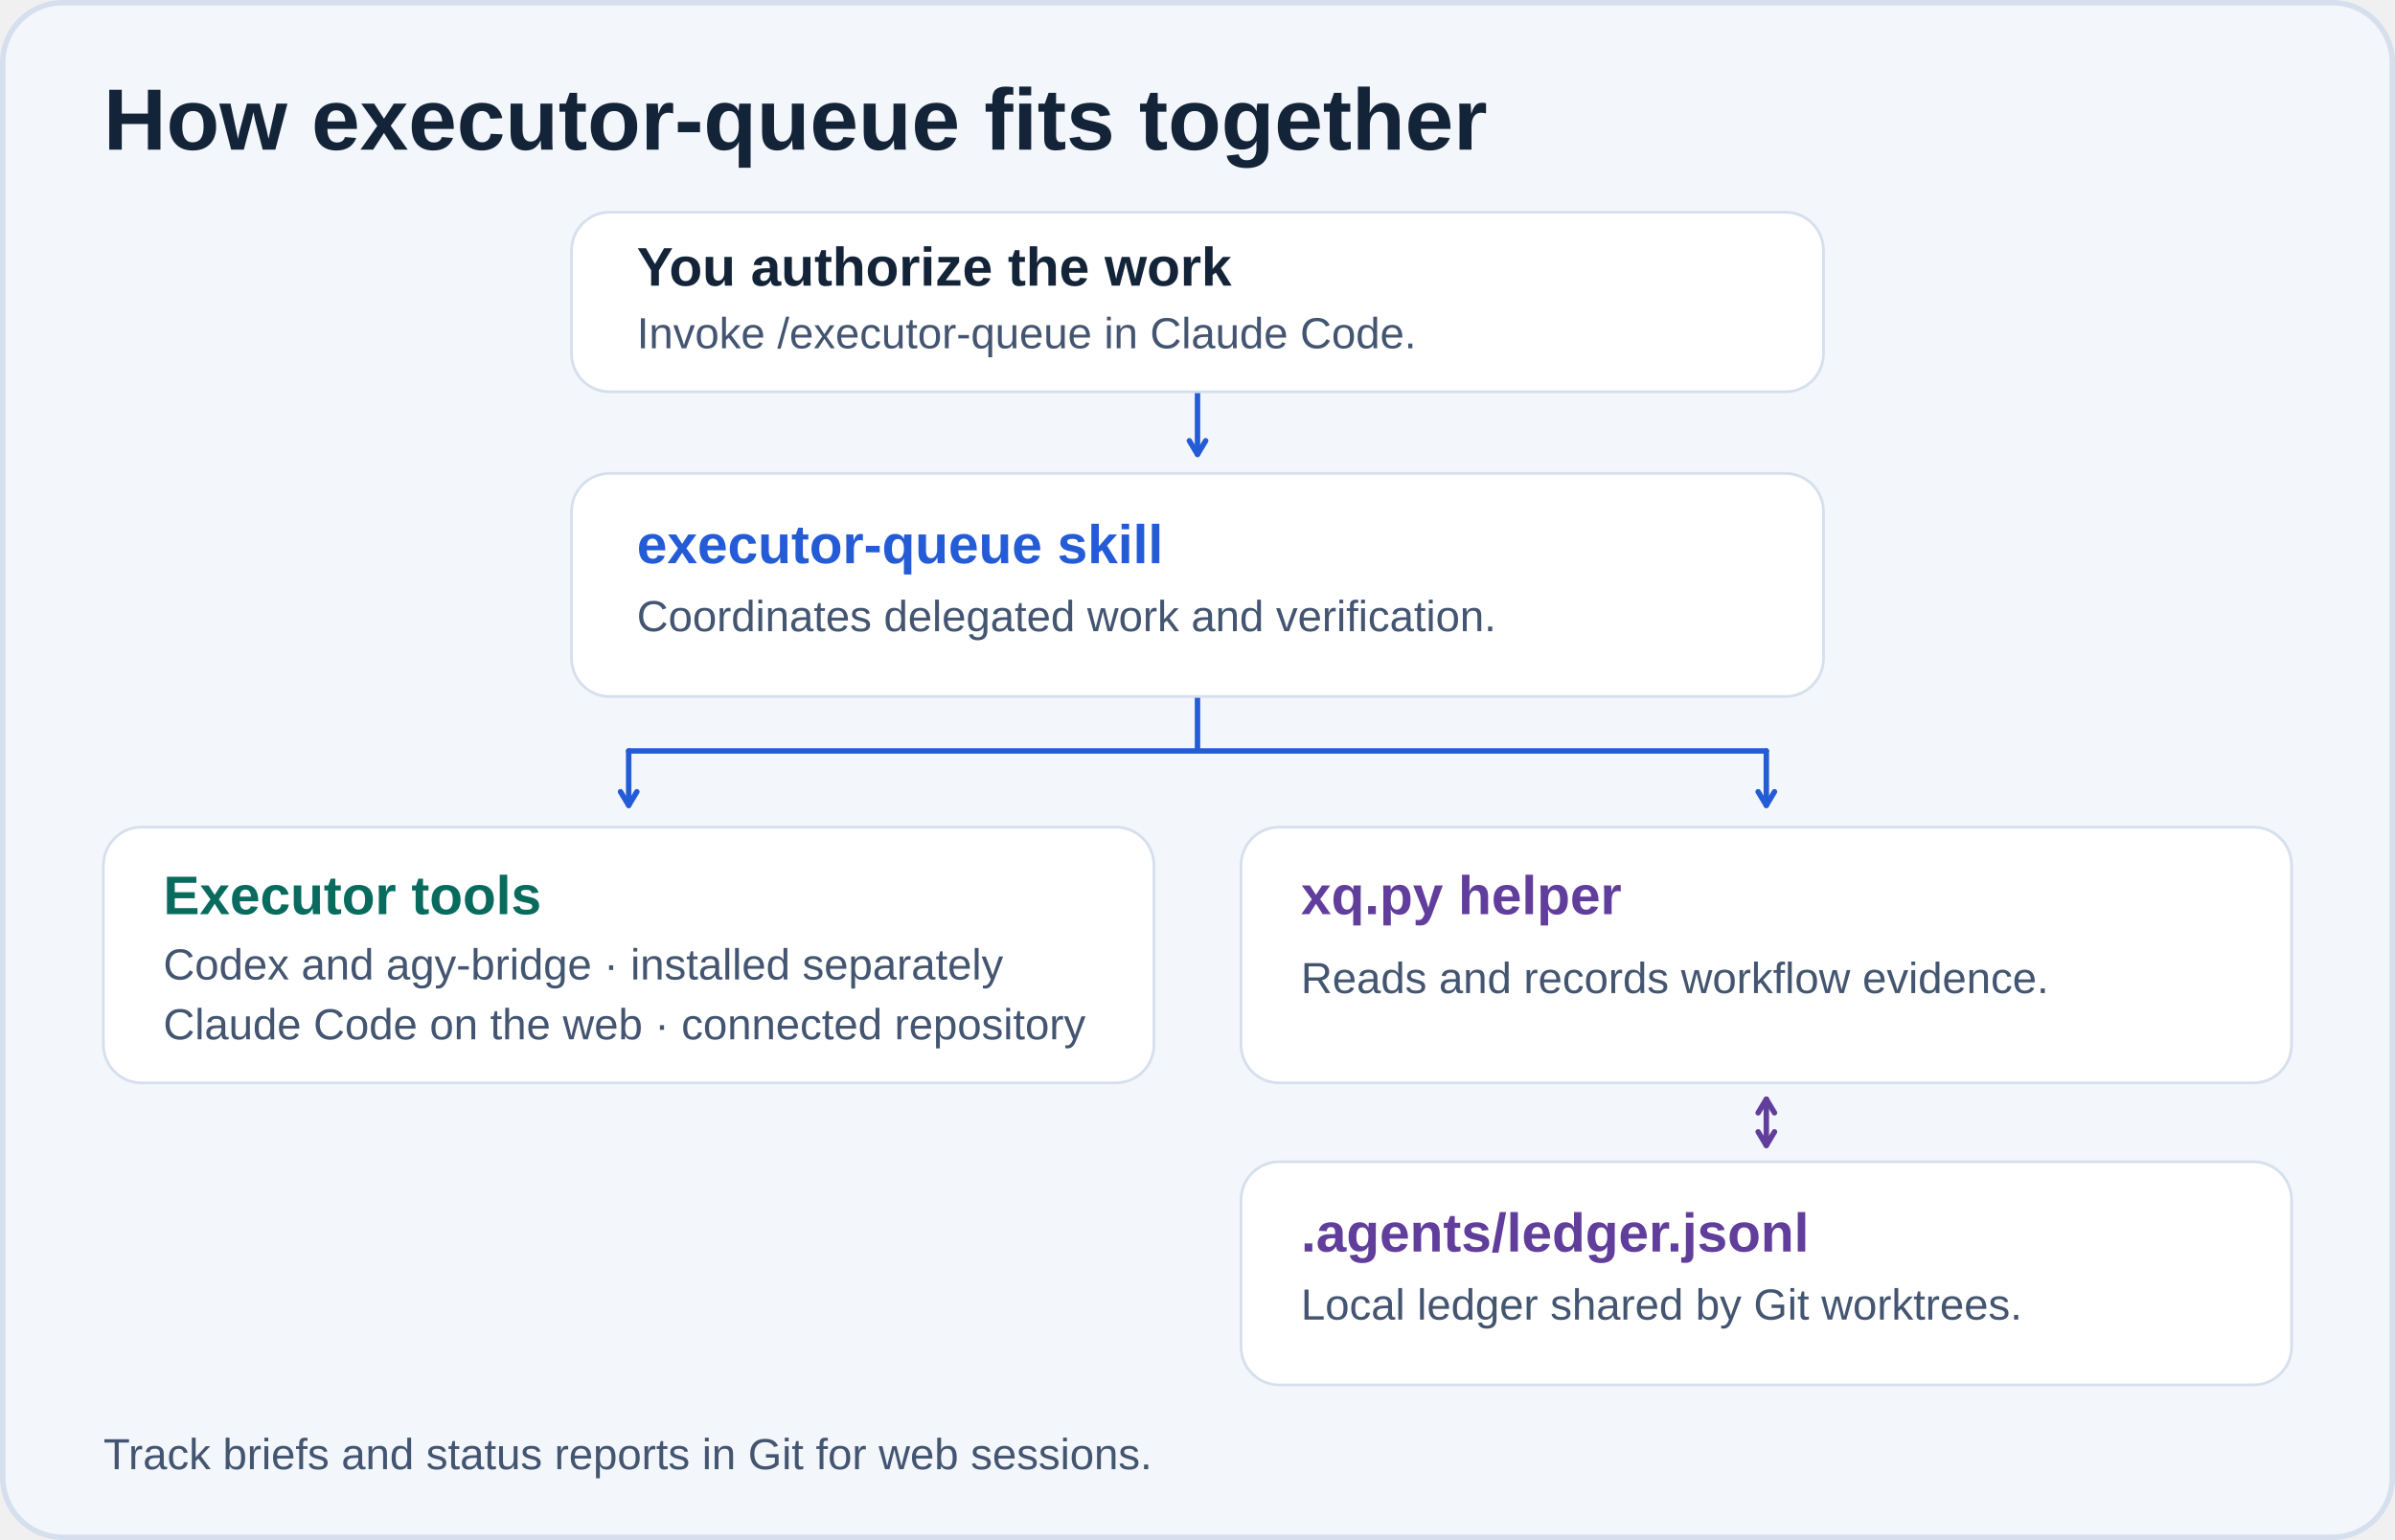
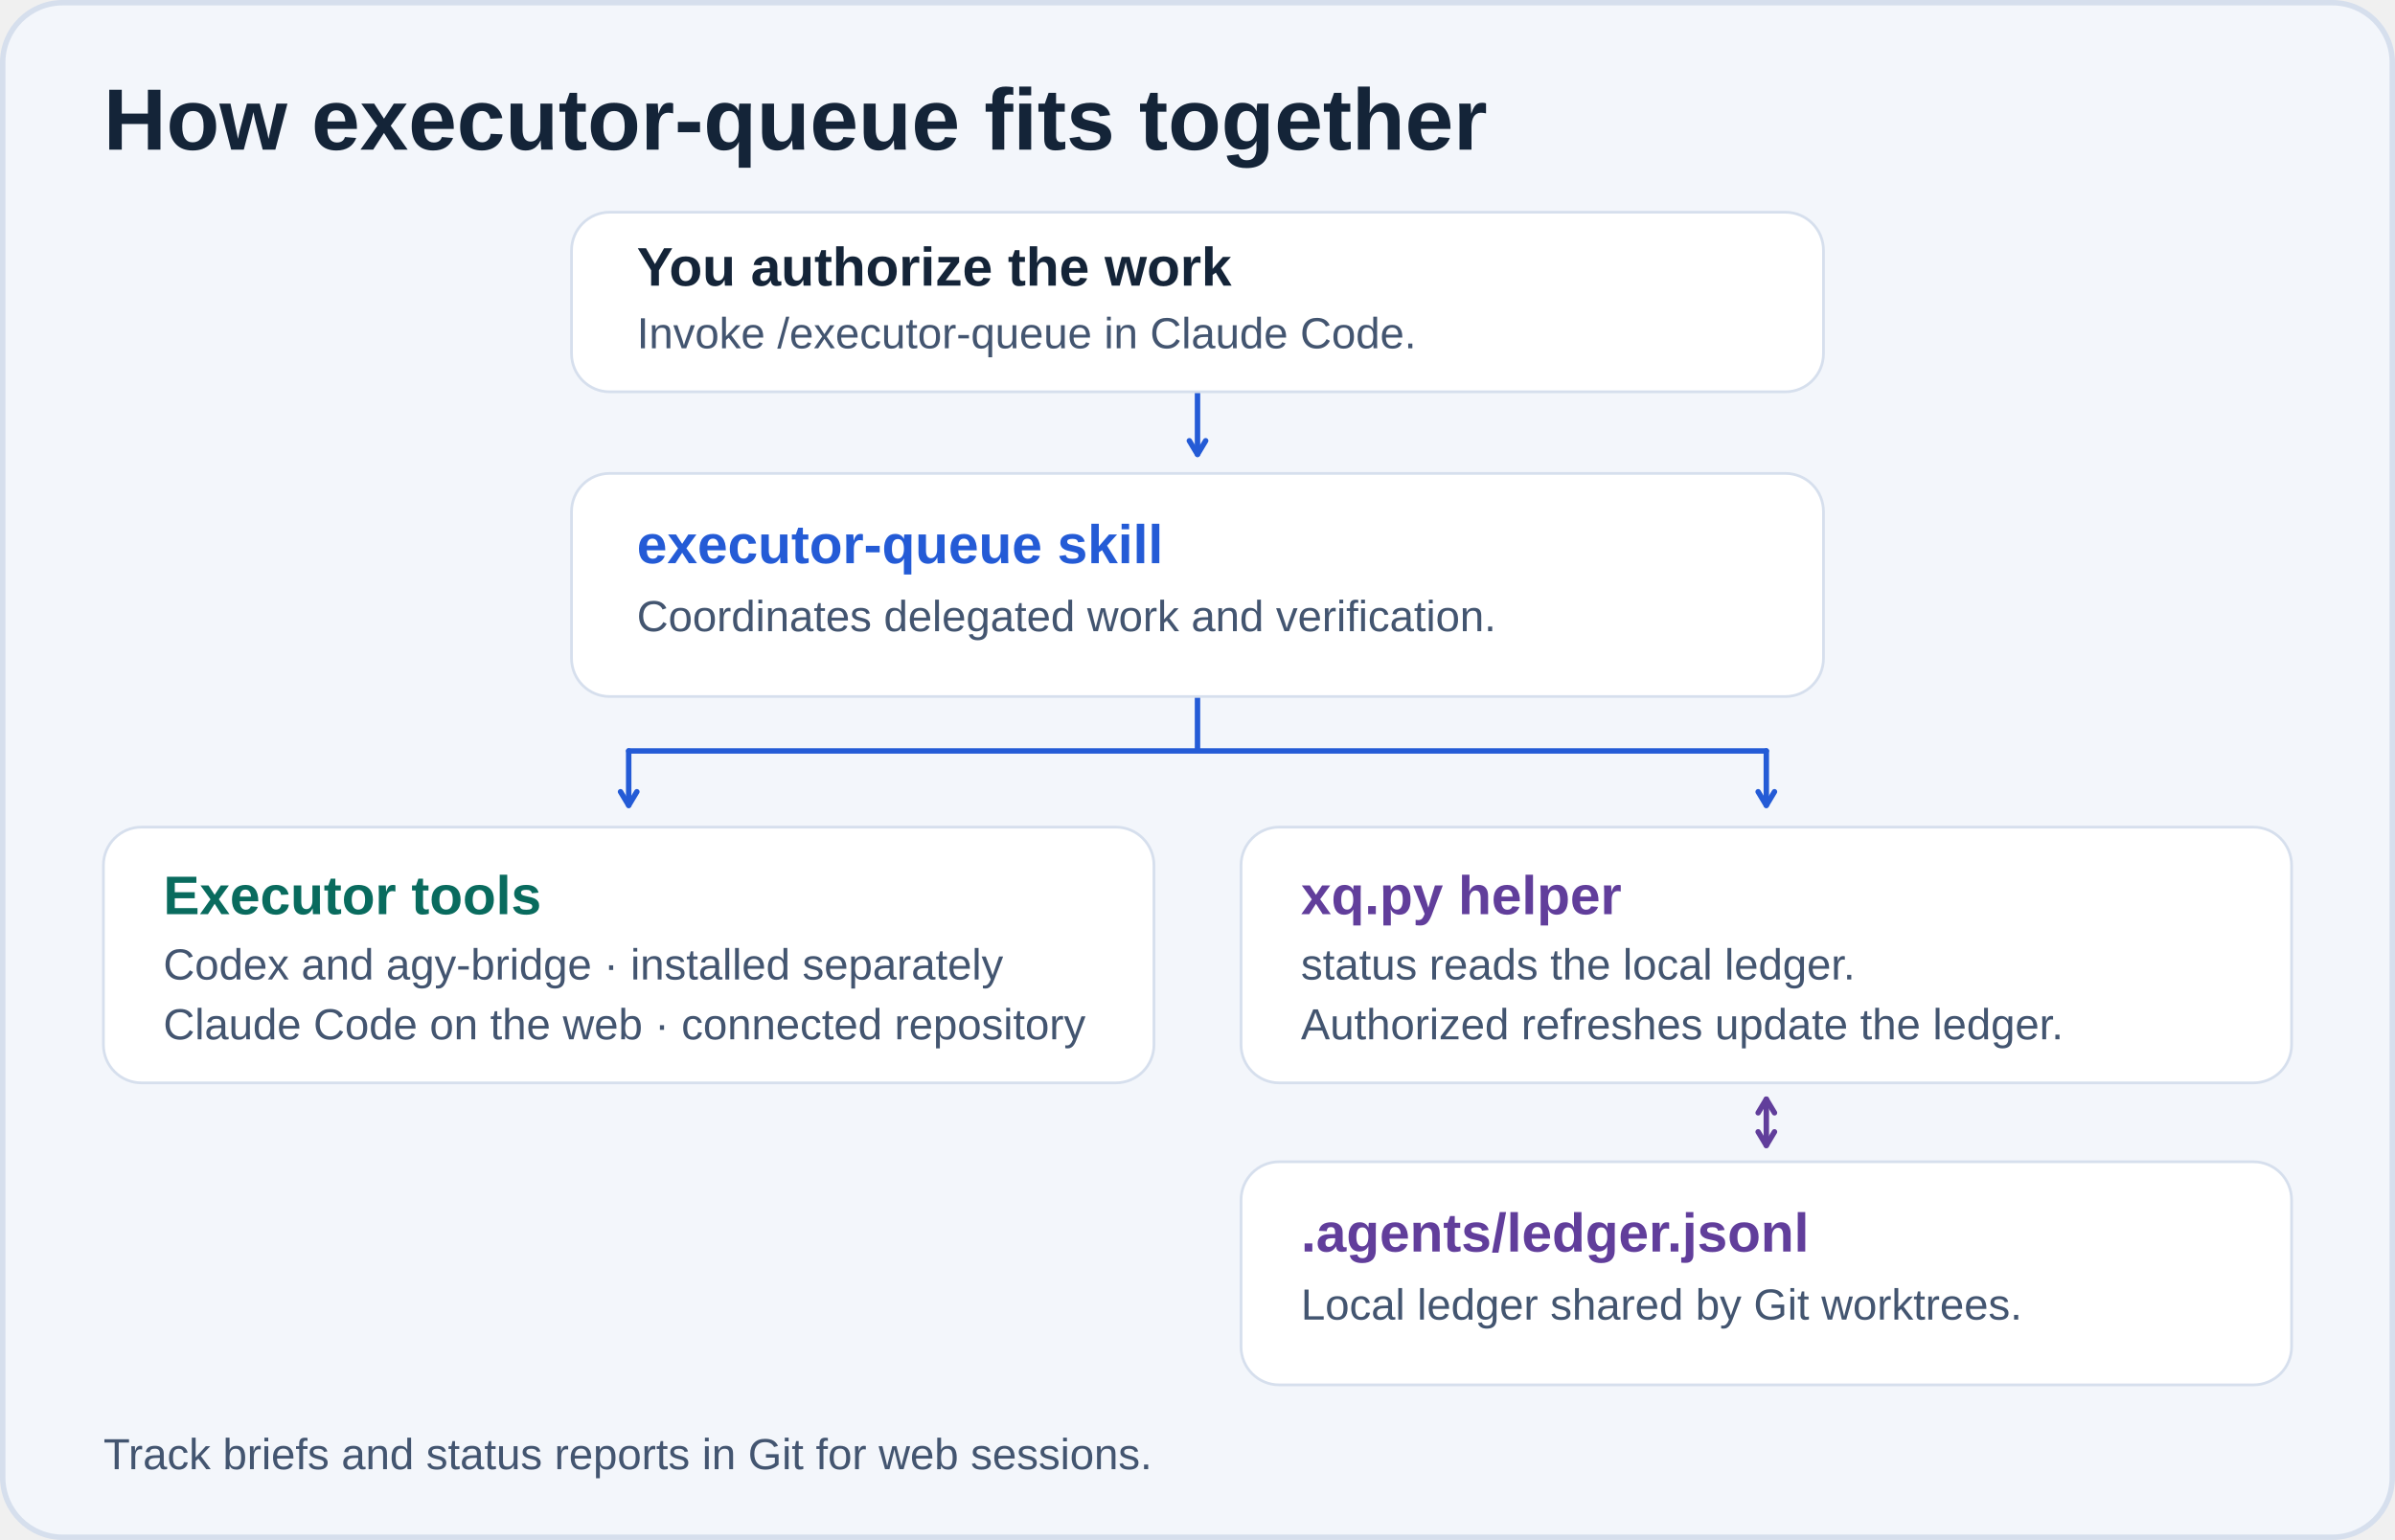
<svg xmlns="http://www.w3.org/2000/svg" width="880" height="566" viewBox="0 0 880 566" role="img" aria-labelledby="architecture-title architecture-description" xml:lang="en">
  <defs>
    <marker id="arrow-blue" markerWidth="8" markerHeight="8" refX="6" refY="4" orient="auto" markerUnits="userSpaceOnUse">
      <path d="M1 1l5 3-5 3" fill="none" stroke="#245BD6" stroke-width="2" stroke-linecap="round" stroke-linejoin="round" />
    </marker>
    <marker id="arrow-violet" markerWidth="8" markerHeight="8" refX="6" refY="4" orient="auto-start-reverse" markerUnits="userSpaceOnUse">
      <path d="M1 1l5 3-5 3" fill="none" stroke="#613E9B" stroke-width="2" stroke-linecap="round" stroke-linejoin="round" />
    </marker>
  </defs>
  <rect x="1" y="1" width="878" height="564" rx="22" fill="#F3F6FB" stroke="#D6DFED" stroke-width="2" />
  <g fill="none" stroke-linecap="round" stroke-linejoin="round" stroke-width="2">
    <path d="M440 144v23" stroke="#245BD6" marker-end="url(#arrow-blue)" />
    <path d="M440 256v20M231 276h418" stroke="#245BD6" />
    <path d="M231 276v20" stroke="#245BD6" marker-end="url(#arrow-blue)" />
    <path d="M649 276v20" stroke="#245BD6" marker-end="url(#arrow-blue)" />
    <path d="M649 404v17" stroke="#613E9B" marker-start="url(#arrow-violet)" marker-end="url(#arrow-violet)" />
  </g>
  <g fill="#FFFFFF" stroke="#D6DFED">
    <rect x="210" y="78" width="460" height="66" rx="14" />
    <rect x="210" y="174" width="460" height="82" rx="14" />
    <rect x="38" y="304" width="386" height="94" rx="14" />
    <rect x="456" y="304" width="386" height="94" rx="14" />
    <rect x="456" y="427" width="386" height="82" rx="14" />
  </g>
  <g font-family="Segoe UI, Arial, sans-serif">
    <text x="38" y="55" fill="#142438" font-size="32" font-weight="700">How executor-queue fits together</text>
    <g font-size="20" font-weight="700">
      <text x="234" y="105" fill="#142438">You authorize the work</text>
      <text x="234" y="207" fill="#245BD6">executor-queue skill</text>
      <text x="60" y="336" fill="#096B5E">Executor tools</text>
      <text x="478" y="336" fill="#613E9B">xq.py helper</text>
      <text x="478" y="460" fill="#613E9B">.agents/ledger.jsonl</text>
    </g>
    <g fill="#435570" font-size="16">
      <text x="234" y="128">Invoke /executor-queue in Claude Code.</text>
      <text x="234" y="232">Coordinates delegated work and verification.</text>
      <text x="60" y="360">Codex and agy-bridge · installed separately</text>
      <text x="60" y="382">Claude Code on the web · connected repository</text>
-       <text x="478" y="365">Reads and records workflow evidence.</text>
+       <text x="478" y="360">status reads the local ledger.</text>
+       <text x="478" y="382">Authorized refreshes update the ledger.</text>
      <text x="478" y="485">Local ledger shared by Git worktrees.</text>
      <text x="38" y="540">Track briefs and status reports in Git for web sessions.</text>
    </g>
  </g>
</svg>
